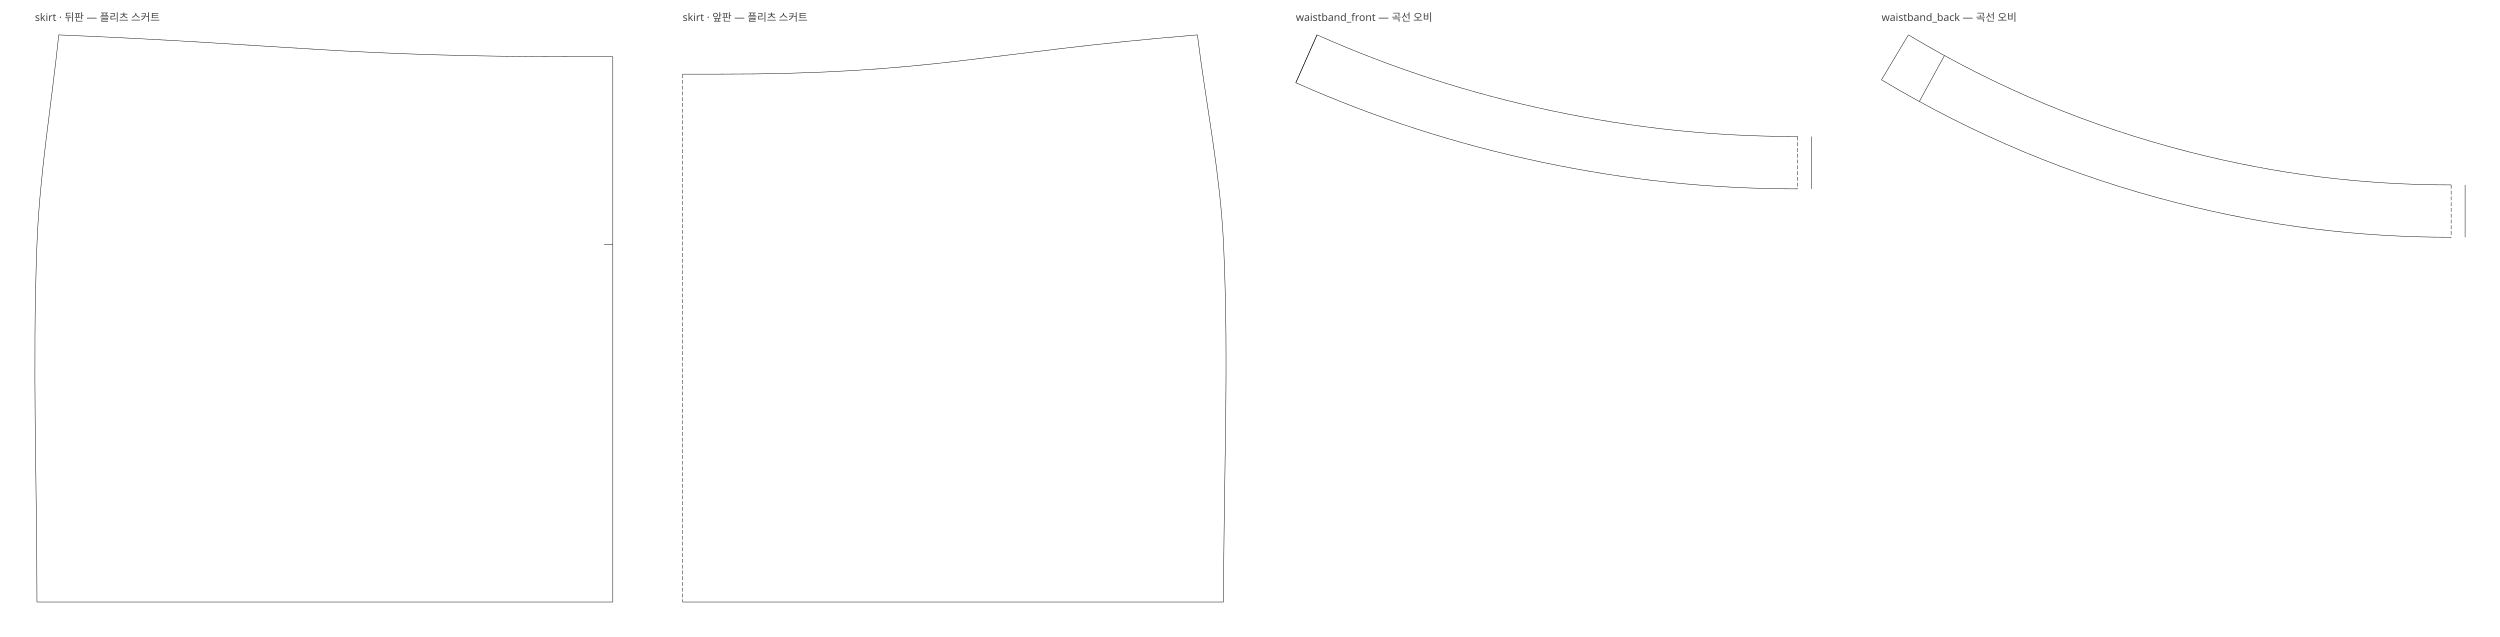
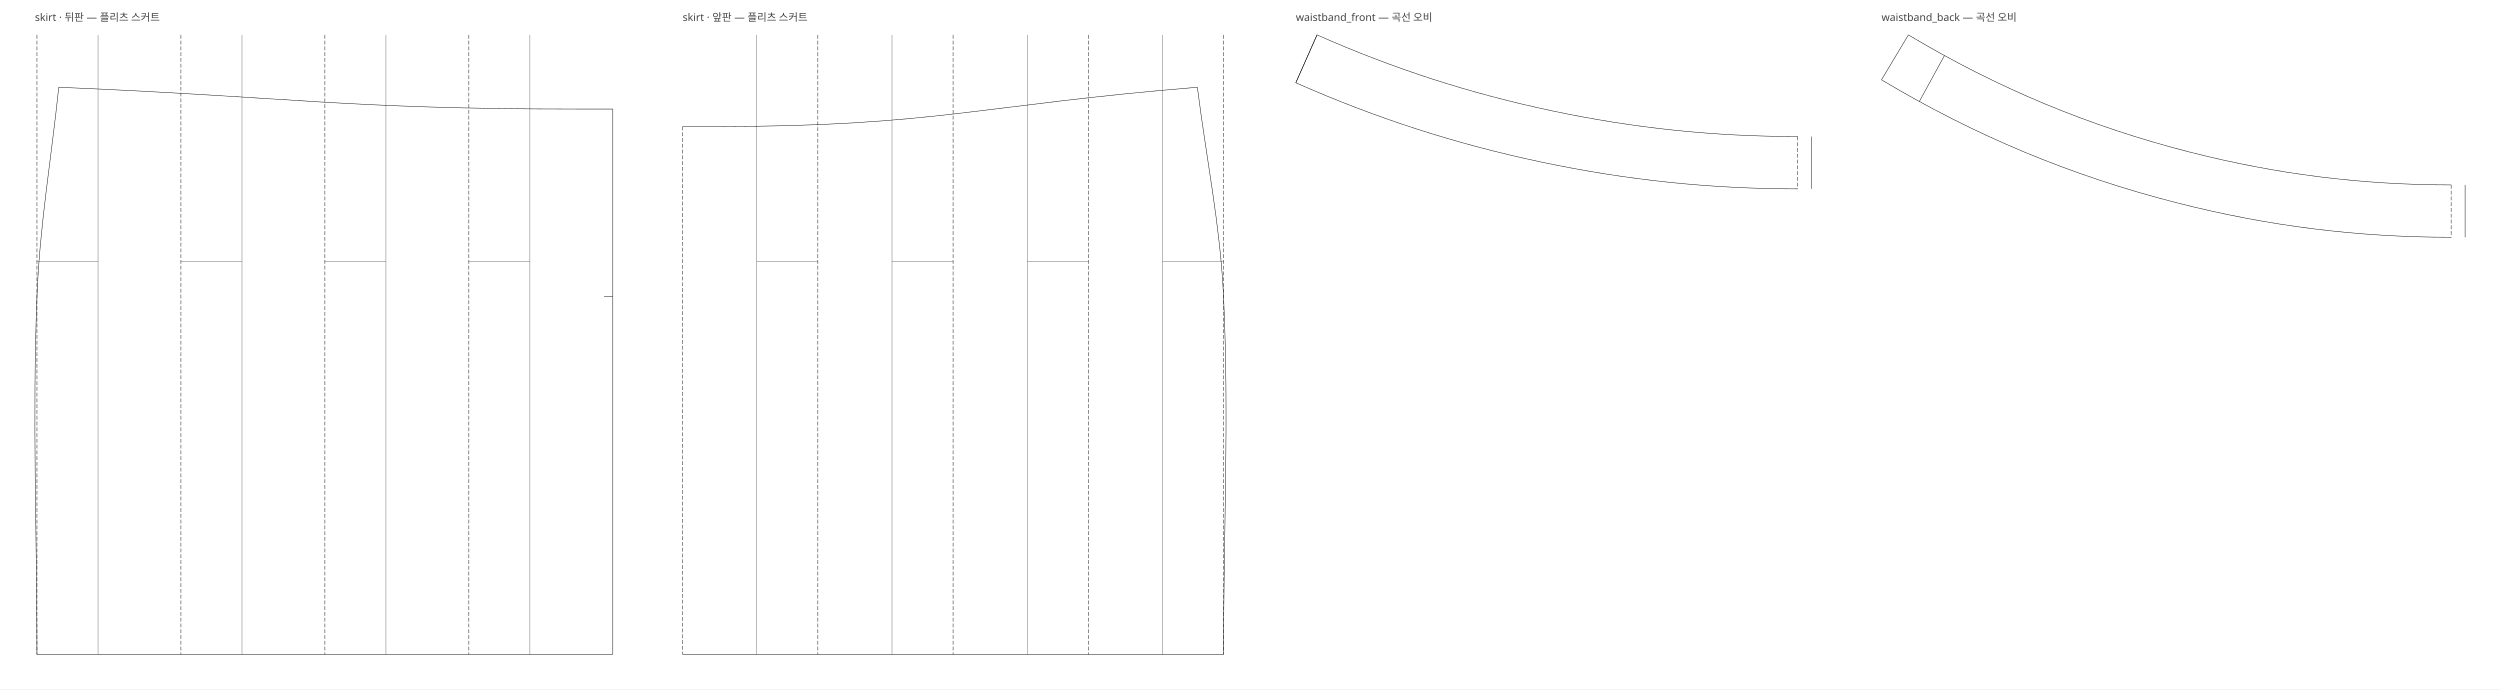
- <svg xmlns="http://www.w3.org/2000/svg" width="1819.476mm" height="463.55mm" viewBox="0 0 1819.476 463.55">
+ <svg xmlns="http://www.w3.org/2000/svg" width="1819.476mm" height="501.65mm" viewBox="0 0 1819.476 501.65">
  <rect width="100%" height="100%" fill="white" />
  <g id="skirt · 뒤판">
    <g id="outline" fill="none" stroke="#111" stroke-width="0.35">
-       <path d="M445.995 41.275L445.995 438.15" />
-       <path d="M445.995 41.275C437.613 41.275 428.977 41.275 420.595 41.275C250.424 41.275 212.791 32.544 42.77 25.4" />
-       <path d="M42.77 25.4C37.373 77.216 28.897 125.742 26.895 177.8C23.493 266.254 26.895 349.631 26.895 438.15" />
-       <path d="M445.995 438.15L26.895 438.15" />
+       <path d="M445.995 79.375L445.995 476.25" />
+       <path d="M445.995 79.375C437.613 79.375 428.977 79.375 420.595 79.375C250.424 79.375 212.791 70.644 42.77 63.5" />
+       <path d="M42.77 63.5C37.373 115.316 28.897 163.842 26.895 215.9C23.493 304.354 26.895 387.731 26.895 476.25" />
+       <path d="M445.995 476.25L26.895 476.25" />
+     </g>
+     <g id="mark" fill="none" stroke="#111" stroke-width="0.21">
+       <path d="M385.67 25.4L385.67 476.25" />
+       <path d="M385.67 190.5L341.22 190.5" />
+       <path d="M280.895 25.4L280.895 476.25" />
+       <path d="M280.895 190.5L236.445 190.5" />
+       <path d="M176.12 25.4L176.12 476.25" />
+       <path d="M176.12 190.5L131.67 190.5" />
+       <path d="M71.345 25.4L71.345 476.25" />
+       <path d="M71.345 190.5L26.895 190.5" />
    </g>
    <g id="notch" fill="none" stroke="#111" stroke-width="0.35">
-       <path d="M445.995 177.8L439.645 177.8" />
+       <path d="M445.995 215.9L439.645 215.9" />
+     </g>
+     <g id="fold" fill="none" stroke="#111" stroke-width="0.35" stroke-dasharray="2.8,1.4">
+       <path d="M341.22 25.4L341.22 476.25" />
+       <path d="M236.445 25.4L236.445 476.25" />
+       <path d="M131.67 25.4L131.67 476.25" />
+       <path d="M26.895 25.4L26.895 476.25" />
    </g>
    <text x="25.4" y="15.24" font-size="7.62" font-family="sans-serif" fill="#444">skirt · 뒤판 — 플리츠 스커트</text>
  </g>
  <g id="skirt · 앞판">
    <g id="outline" fill="none" stroke="#111" stroke-width="0.35">
-       <path d="M496.795 53.975C505.177 53.975 513.813 53.975 522.195 53.975C679.883 53.975 714.283 38.259 871.445 25.4" />
-       <path d="M871.445 25.4C877.922 77.216 888.087 125.636 890.495 177.8C894.576 266.225 890.495 349.631 890.495 438.15" />
-       <path d="M496.795 438.15L890.495 438.15" />
+       <path d="M496.795 92.075C505.177 92.075 513.813 92.075 522.195 92.075C679.883 92.075 714.283 76.359 871.445 63.5" />
+       <path d="M871.445 63.5C877.922 115.316 888.087 163.736 890.495 215.9C894.576 304.325 890.495 387.731 890.495 476.25" />
+       <path d="M496.795 476.25L890.495 476.25" />
+     </g>
+     <g id="mark" fill="none" stroke="#111" stroke-width="0.21">
+       <path d="M550.77 25.4L550.77 476.25" />
+       <path d="M550.77 190.5L595.22 190.5" />
+       <path d="M649.195 25.4L649.195 476.25" />
+       <path d="M649.195 190.5L693.645 190.5" />
+       <path d="M747.62 25.4L747.62 476.25" />
+       <path d="M747.62 190.5L792.07 190.5" />
+       <path d="M846.045 25.4L846.045 476.25" />
+       <path d="M846.045 190.5L890.495 190.5" />
    </g>
    <g id="fold" fill="none" stroke="#111" stroke-width="0.35" stroke-dasharray="2.8,1.4">
-       <path d="M496.795 53.975L496.795 438.15" />
+       <path d="M496.795 92.075L496.795 476.25" />
+       <path d="M595.22 25.4L595.22 476.25" />
+       <path d="M693.645 25.4L693.645 476.25" />
+       <path d="M792.07 25.4L792.07 476.25" />
+       <path d="M890.495 25.4L890.495 476.25" />
    </g>
    <text x="496.795" y="15.24" font-size="7.62" font-family="sans-serif" fill="#444">skirt · 앞판 — 플리츠 스커트</text>
  </g>
  <g id="waistband_front">
    <g id="outline" fill="none" stroke="#111" stroke-width="0.35">
      <path d="M1308.376 99.362C1247.252 99.362 1189.377 93.312 1129.576 80.67C1069.774 68.027 1014.402 50.137 958.508 25.4" />
      <path d="M1308.376 137.462C1244.559 137.462 1184.133 131.145 1121.696 117.946C1059.258 104.746 1001.446 86.068 943.089 60.24" />
      <path d="M958.508 25.4L943.089 60.24" />
    </g>
    <g id="notch" fill="none" stroke="#111" stroke-width="0.35">
      <path d="M958.508 25.4L943.089 60.24" />
    </g>
    <g id="grain" fill="none" stroke="#111" stroke-width="0.35">
      <path d="M1318.536 99.362L1318.536 137.462" />
    </g>
    <g id="fold" fill="none" stroke="#111" stroke-width="0.35" stroke-dasharray="2.8,1.4">
      <path d="M1308.376 99.362L1308.376 137.462" />
    </g>
    <text x="943.089" y="15.24" font-size="7.62" font-family="sans-serif" fill="#444">waistband_front — 곡선 오비</text>
  </g>
  <g id="waistband_back">
    <g id="outline" fill="none" stroke="#111" stroke-width="0.35">
      <path d="M1783.916 134.581C1718.707 134.581 1656.803 126.802 1593.621 110.669C1520.564 92.015 1453.6 64.123 1388.902 25.4" />
      <path d="M1783.916 172.681C1715.477 172.681 1650.506 164.517 1584.195 147.585C1507.52 128.006 1437.238 98.733 1369.336 58.092" />
      <path d="M1388.902 25.4L1369.336 58.092" />
    </g>
    <g id="notch" fill="none" stroke="#111" stroke-width="0.35">
      <path d="M1415.159 40.422L1396.892 73.858" />
    </g>
    <g id="grain" fill="none" stroke="#111" stroke-width="0.35">
      <path d="M1794.076 134.581L1794.076 172.681" />
    </g>
    <g id="fold" fill="none" stroke="#111" stroke-width="0.35" stroke-dasharray="2.8,1.4">
      <path d="M1783.916 134.581L1783.916 172.681" />
    </g>
    <text x="1369.336" y="15.24" font-size="7.62" font-family="sans-serif" fill="#444">waistband_back — 곡선 오비</text>
  </g>
</svg>
